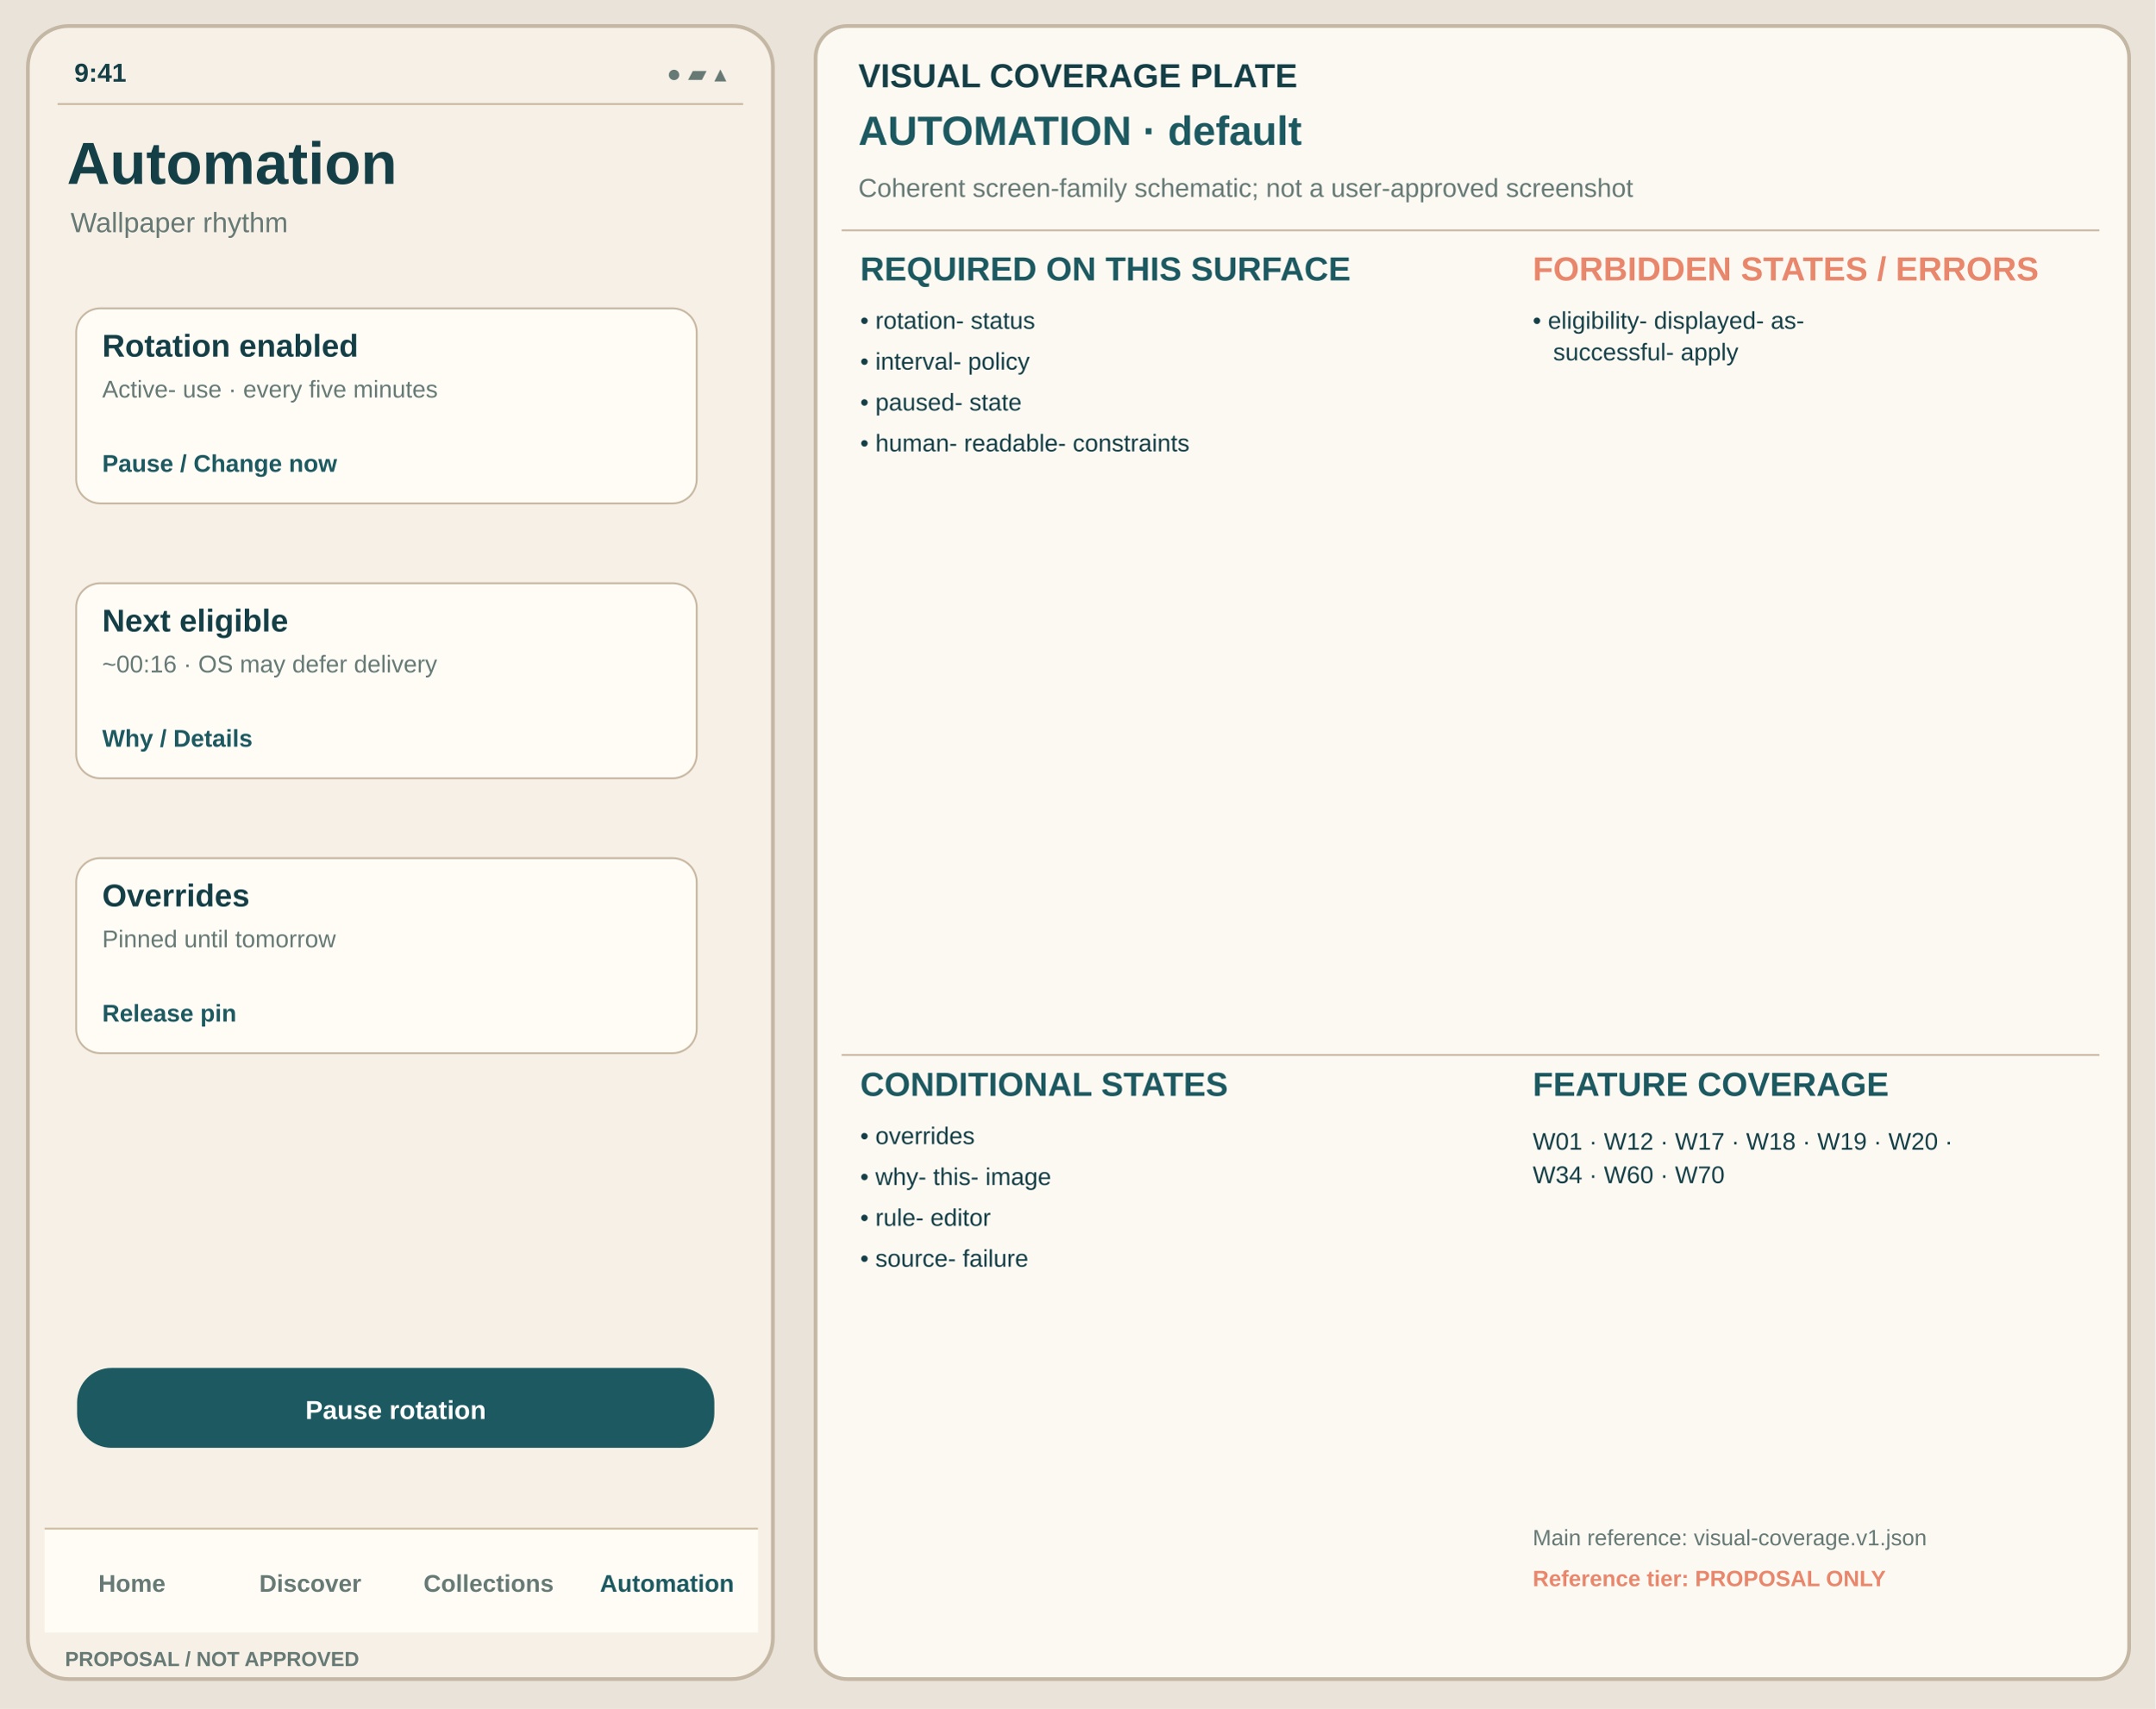
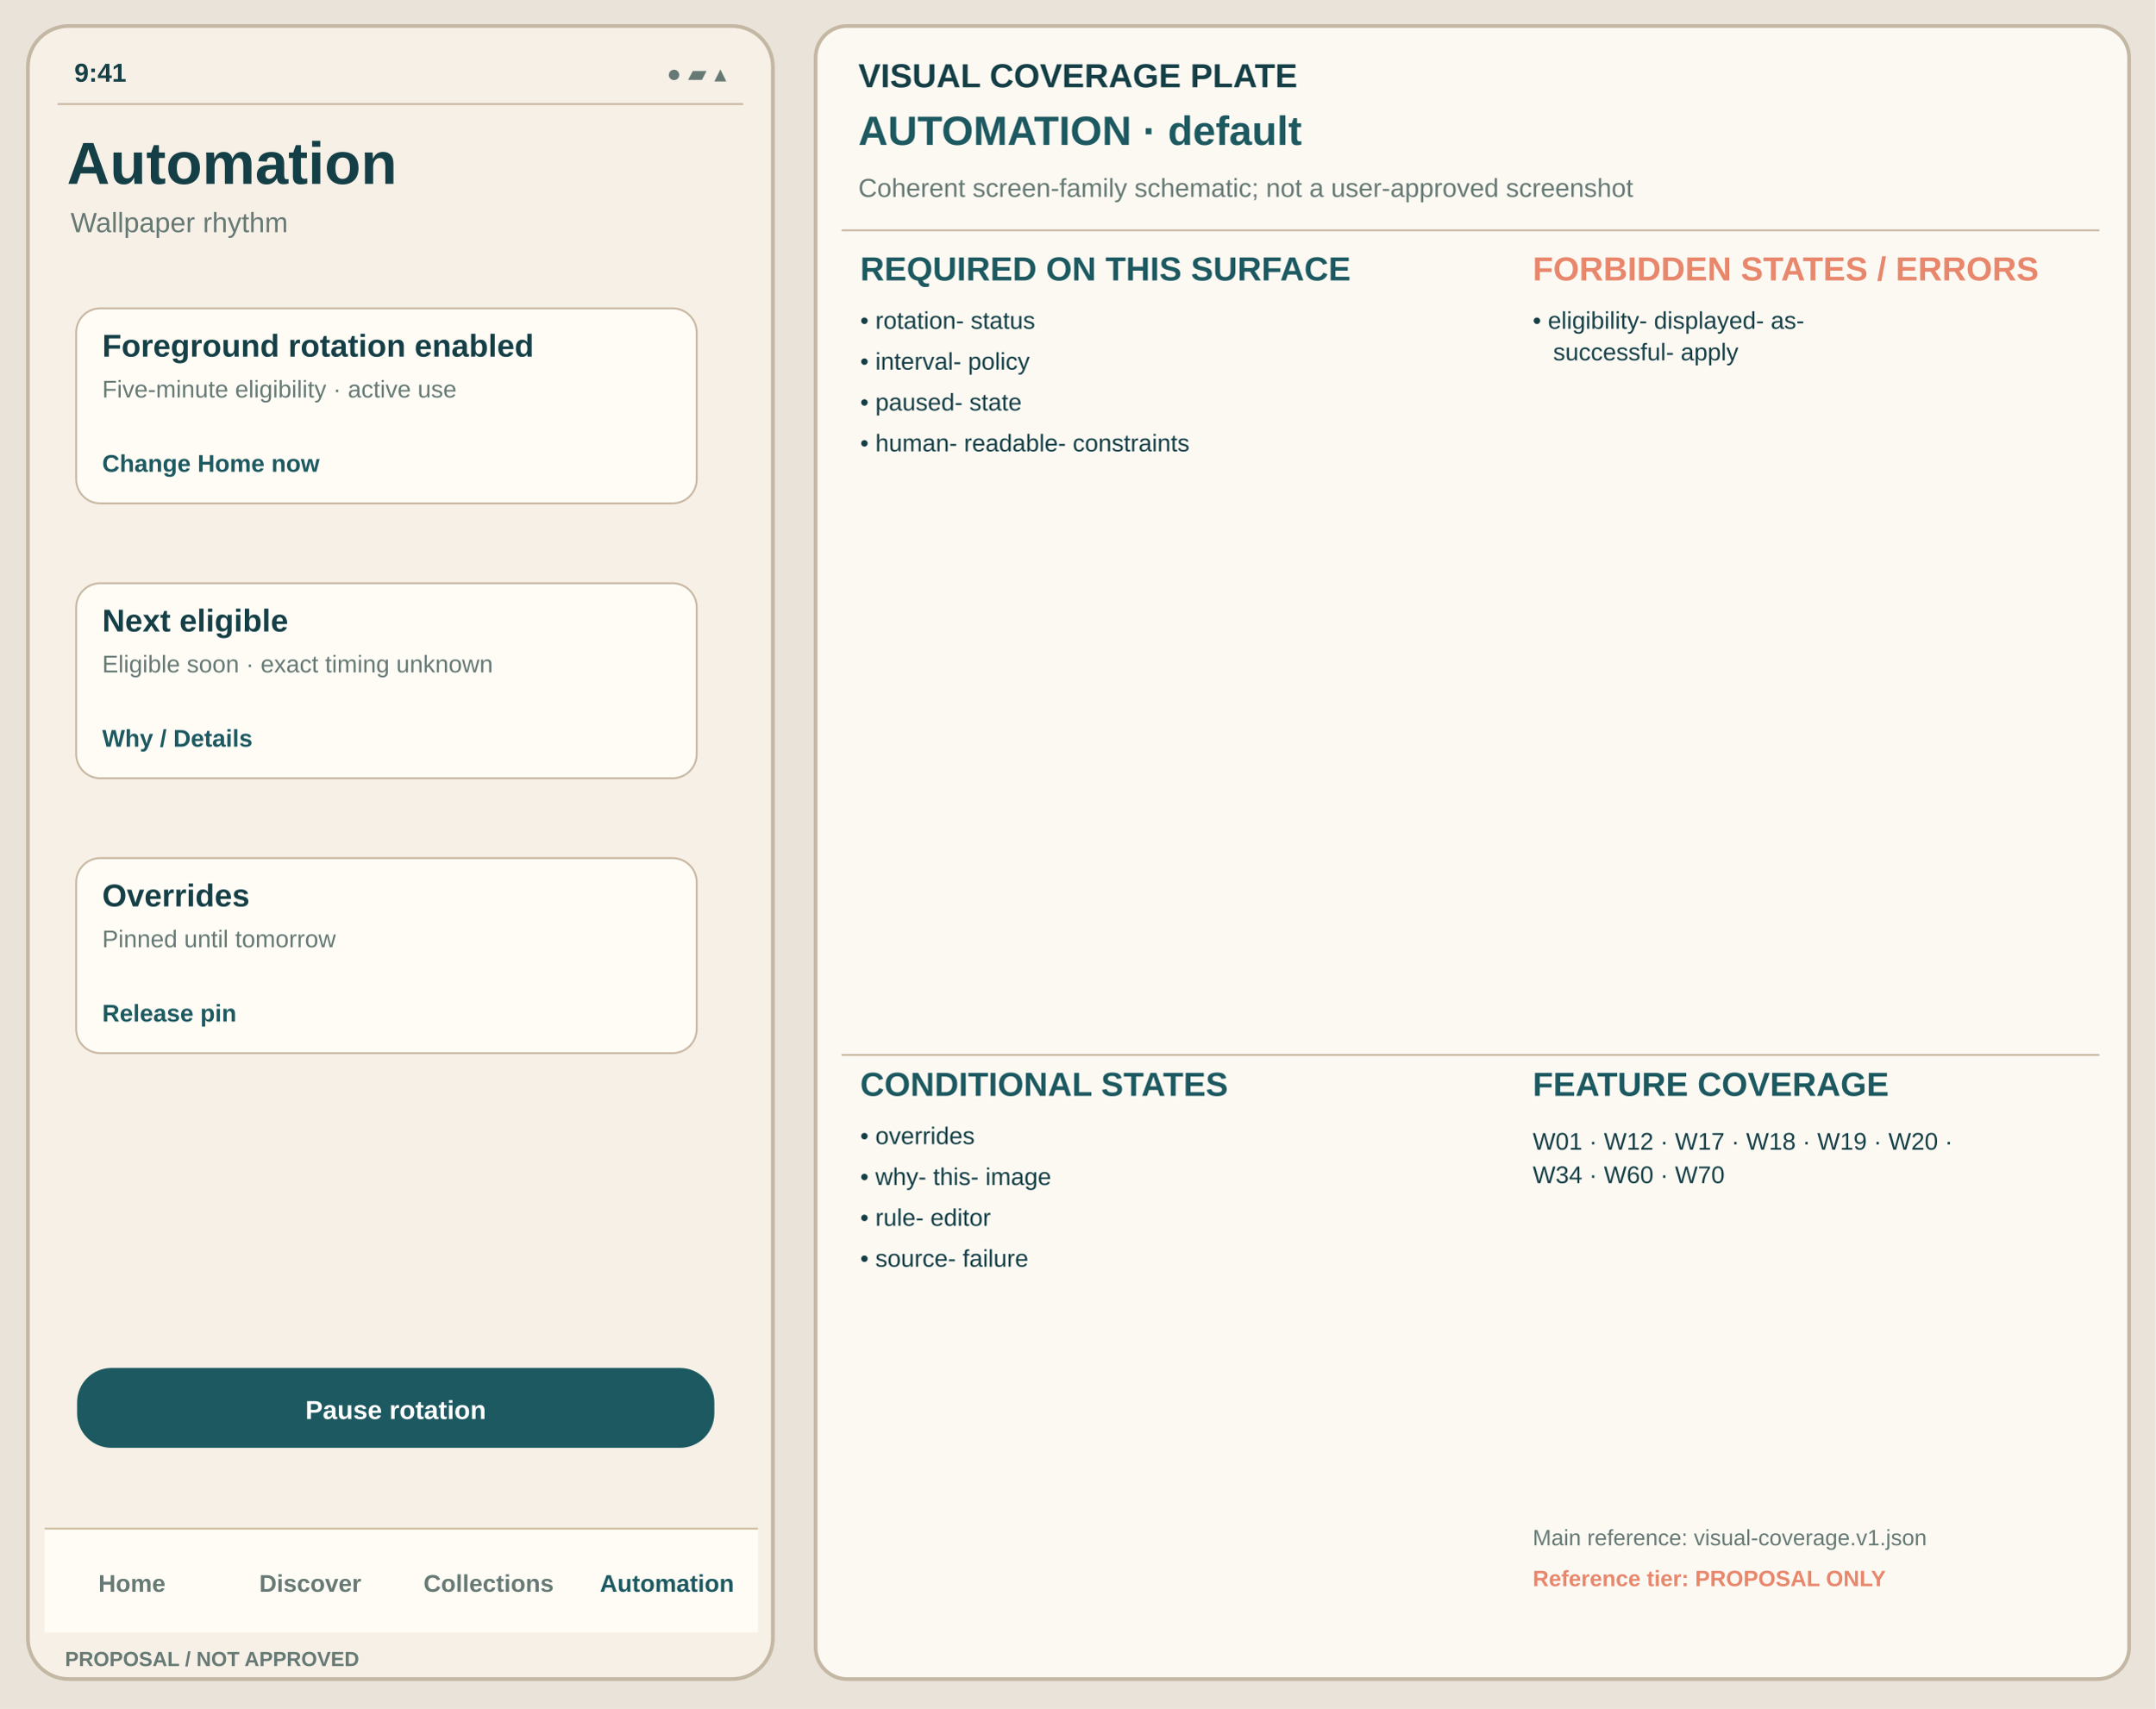
<svg xmlns="http://www.w3.org/2000/svg" width="1160" height="920" viewBox="0 0 1160 920" role="img" aria-label="Proposed Glimpse automation annotated layout, default state, not yet approved">
  <rect width="1160" height="920" fill="#E9E3D9" />
  <rect x="15" y="14" width="401" height="890" rx="22" fill="#F6F0E6" stroke="#C4B7A4" stroke-width="2" />
  <text x="40" y="44" fill="#153F46" font-family="Arial,Helvetica,sans-serif" font-size="14" font-weight="650" text-anchor="start">9:41</text>
  <text x="391" y="44" fill="#667975" font-family="Arial,Helvetica,sans-serif" font-size="13" font-weight="400" text-anchor="end">● ▰ ▴</text>
  <path d="M31 56 L400 56" stroke="#C8B7A1" stroke-width="1" fill="none" />
  <text x="36" y="99" fill="#153F46" font-family="Arial,Helvetica,sans-serif" font-size="32" font-weight="700" text-anchor="start">Automation</text>
  <text x="38" y="125" fill="#667975" font-family="Arial,Helvetica,sans-serif" font-size="15" font-weight="400" text-anchor="start">Wallpaper rhythm</text>
  <rect x="41" y="166" width="334" height="105" rx="13" fill="#FFFCF6" stroke="#C8B7A1" stroke-width="1" />
-   <text x="55" y="192" fill="#153F46" font-family="Arial,Helvetica,sans-serif" font-size="17" font-weight="650" text-anchor="start">Rotation enabled</text>
-   <text x="55" y="214" fill="#667975" font-family="Arial,Helvetica,sans-serif" font-size="13" font-weight="400" text-anchor="start">Active- use · every five minutes</text>
-   <text x="55" y="254" fill="#1D5960" font-family="Arial,Helvetica,sans-serif" font-size="13" font-weight="650" text-anchor="start">Pause / Change now</text>
+   <text x="55" y="192" fill="#153F46" font-family="Arial,Helvetica,sans-serif" font-size="17" font-weight="650" text-anchor="start">Foreground rotation enabled</text>
+   <text x="55" y="214" fill="#667975" font-family="Arial,Helvetica,sans-serif" font-size="13" font-weight="400" text-anchor="start">Five-minute eligibility · active use</text>
+   <text x="55" y="254" fill="#1D5960" font-family="Arial,Helvetica,sans-serif" font-size="13" font-weight="650" text-anchor="start">Change Home now</text>
  <rect x="41" y="314" width="334" height="105" rx="13" fill="#FFFCF6" stroke="#C8B7A1" stroke-width="1" />
  <text x="55" y="340" fill="#153F46" font-family="Arial,Helvetica,sans-serif" font-size="17" font-weight="650" text-anchor="start">Next eligible</text>
-   <text x="55" y="362" fill="#667975" font-family="Arial,Helvetica,sans-serif" font-size="13" font-weight="400" text-anchor="start">~00:16 · OS may defer delivery</text>
+   <text x="55" y="362" fill="#667975" font-family="Arial,Helvetica,sans-serif" font-size="13" font-weight="400" text-anchor="start">Eligible soon · exact timing unknown</text>
  <text x="55" y="402" fill="#1D5960" font-family="Arial,Helvetica,sans-serif" font-size="13" font-weight="650" text-anchor="start">Why / Details</text>
  <rect x="41" y="462" width="334" height="105" rx="13" fill="#FFFCF6" stroke="#C8B7A1" stroke-width="1" />
  <text x="55" y="488" fill="#153F46" font-family="Arial,Helvetica,sans-serif" font-size="17" font-weight="650" text-anchor="start">Overrides</text>
  <text x="55" y="510" fill="#667975" font-family="Arial,Helvetica,sans-serif" font-size="13" font-weight="400" text-anchor="start">Pinned until tomorrow</text>
  <text x="55" y="550" fill="#1D5960" font-family="Arial,Helvetica,sans-serif" font-size="13" font-weight="650" text-anchor="start">Release pin</text>
  <rect x="42" y="737" width="342" height="42" rx="18" fill="#1D5960" stroke="#1D5960" stroke-width="1" />
  <text x="213" y="764" fill="#FFFFFF" font-family="Arial,Helvetica,sans-serif" font-size="14" font-weight="650" text-anchor="middle">Pause rotation</text>
  <rect x="24" y="823" width="384" height="56" rx="0" fill="#FFFCF6" stroke="none" stroke-width="1" />
  <path d="M24 823 L408 823" stroke="#CEBC9F" stroke-width="1" fill="none" />
  <text x="71" y="857" fill="#667975" font-family="Arial,Helvetica,sans-serif" font-size="13" font-weight="600" text-anchor="middle">Home</text>
  <text x="167" y="857" fill="#667975" font-family="Arial,Helvetica,sans-serif" font-size="13" font-weight="600" text-anchor="middle">Discover</text>
  <text x="263" y="857" fill="#667975" font-family="Arial,Helvetica,sans-serif" font-size="13" font-weight="600" text-anchor="middle">Collections</text>
  <text x="359" y="857" fill="#1D5960" font-family="Arial,Helvetica,sans-serif" font-size="13" font-weight="600" text-anchor="middle">Automation</text>
  <text x="35" y="897" fill="#667975" font-family="Arial,Helvetica,sans-serif" font-size="11" font-weight="650" text-anchor="start">PROPOSAL / NOT APPROVED</text>
  <rect x="439" y="14" width="707" height="890" rx="17" fill="#FCF9F3" stroke="#C4B7A4" stroke-width="2" />
  <text x="462" y="47" fill="#153F46" font-family="Arial,Helvetica,sans-serif" font-size="18" font-weight="700" text-anchor="start">VISUAL COVERAGE PLATE</text>
  <text x="462" y="78" fill="#1D5960" font-family="Arial,Helvetica,sans-serif" font-size="22" font-weight="700" text-anchor="start">AUTOMATION · default</text>
  <text x="462" y="106" fill="#667975" font-family="Arial,Helvetica,sans-serif" font-size="14" font-weight="400" text-anchor="start">Coherent screen-family schematic; not a user-approved screenshot</text>
  <path d="M453 124 L1130 124" stroke="#C8B7A1" stroke-width="1" fill="none" />
  <text x="463" y="151" fill="#1D5960" font-family="Arial,Helvetica,sans-serif" font-size="18" font-weight="700" text-anchor="start">REQUIRED ON THIS SURFACE</text>
  <text x="463" y="177" fill="#153F46" font-family="Arial,Helvetica,sans-serif" font-size="13" font-weight="400" text-anchor="start">• rotation- status</text>
  <text x="463" y="199" fill="#153F46" font-family="Arial,Helvetica,sans-serif" font-size="13" font-weight="400" text-anchor="start">• interval- policy</text>
  <text x="463" y="221" fill="#153F46" font-family="Arial,Helvetica,sans-serif" font-size="13" font-weight="400" text-anchor="start">• paused- state</text>
  <text x="463" y="243" fill="#153F46" font-family="Arial,Helvetica,sans-serif" font-size="13" font-weight="400" text-anchor="start">• human- readable- constraints</text>
  <text x="825" y="151" fill="#E8876C" font-family="Arial,Helvetica,sans-serif" font-size="18" font-weight="700" text-anchor="start">FORBIDDEN STATES / ERRORS</text>
  <text x="825" y="177" fill="#153F46" font-family="Arial,Helvetica,sans-serif" font-size="13" font-weight="400" text-anchor="start">• eligibility- displayed- as-</text>
  <text x="836" y="194" fill="#153F46" font-family="Arial,Helvetica,sans-serif" font-size="13" font-weight="400" text-anchor="start">successful- apply</text>
  <path d="M453 568 L1130 568" stroke="#C8B7A1" stroke-width="1" fill="none" />
  <text x="463" y="590" fill="#1D5960" font-family="Arial,Helvetica,sans-serif" font-size="18" font-weight="700" text-anchor="start">CONDITIONAL STATES</text>
  <text x="463" y="616" fill="#153F46" font-family="Arial,Helvetica,sans-serif" font-size="13" font-weight="400" text-anchor="start">• overrides</text>
  <text x="463" y="638" fill="#153F46" font-family="Arial,Helvetica,sans-serif" font-size="13" font-weight="400" text-anchor="start">• why- this- image</text>
  <text x="463" y="660" fill="#153F46" font-family="Arial,Helvetica,sans-serif" font-size="13" font-weight="400" text-anchor="start">• rule- editor</text>
  <text x="463" y="682" fill="#153F46" font-family="Arial,Helvetica,sans-serif" font-size="13" font-weight="400" text-anchor="start">• source- failure</text>
  <text x="825" y="590" fill="#1D5960" font-family="Arial,Helvetica,sans-serif" font-size="18" font-weight="700" text-anchor="start">FEATURE COVERAGE</text>
  <text x="825" y="619" fill="#153F46" font-family="Arial,Helvetica,sans-serif" font-size="13" font-weight="400" text-anchor="start">W01 · W12 · W17 · W18 · W19 · W20 ·</text>
  <text x="825" y="637" fill="#153F46" font-family="Arial,Helvetica,sans-serif" font-size="13" font-weight="400" text-anchor="start">W34 · W60 · W70</text>
  <text x="825" y="832" fill="#667975" font-family="Arial,Helvetica,sans-serif" font-size="12" font-weight="400" text-anchor="start">Main reference: visual-coverage.v1.json</text>
  <text x="825" y="854" fill="#E8876C" font-family="Arial,Helvetica,sans-serif" font-size="12" font-weight="700" text-anchor="start">Reference tier: PROPOSAL ONLY</text>
</svg>
